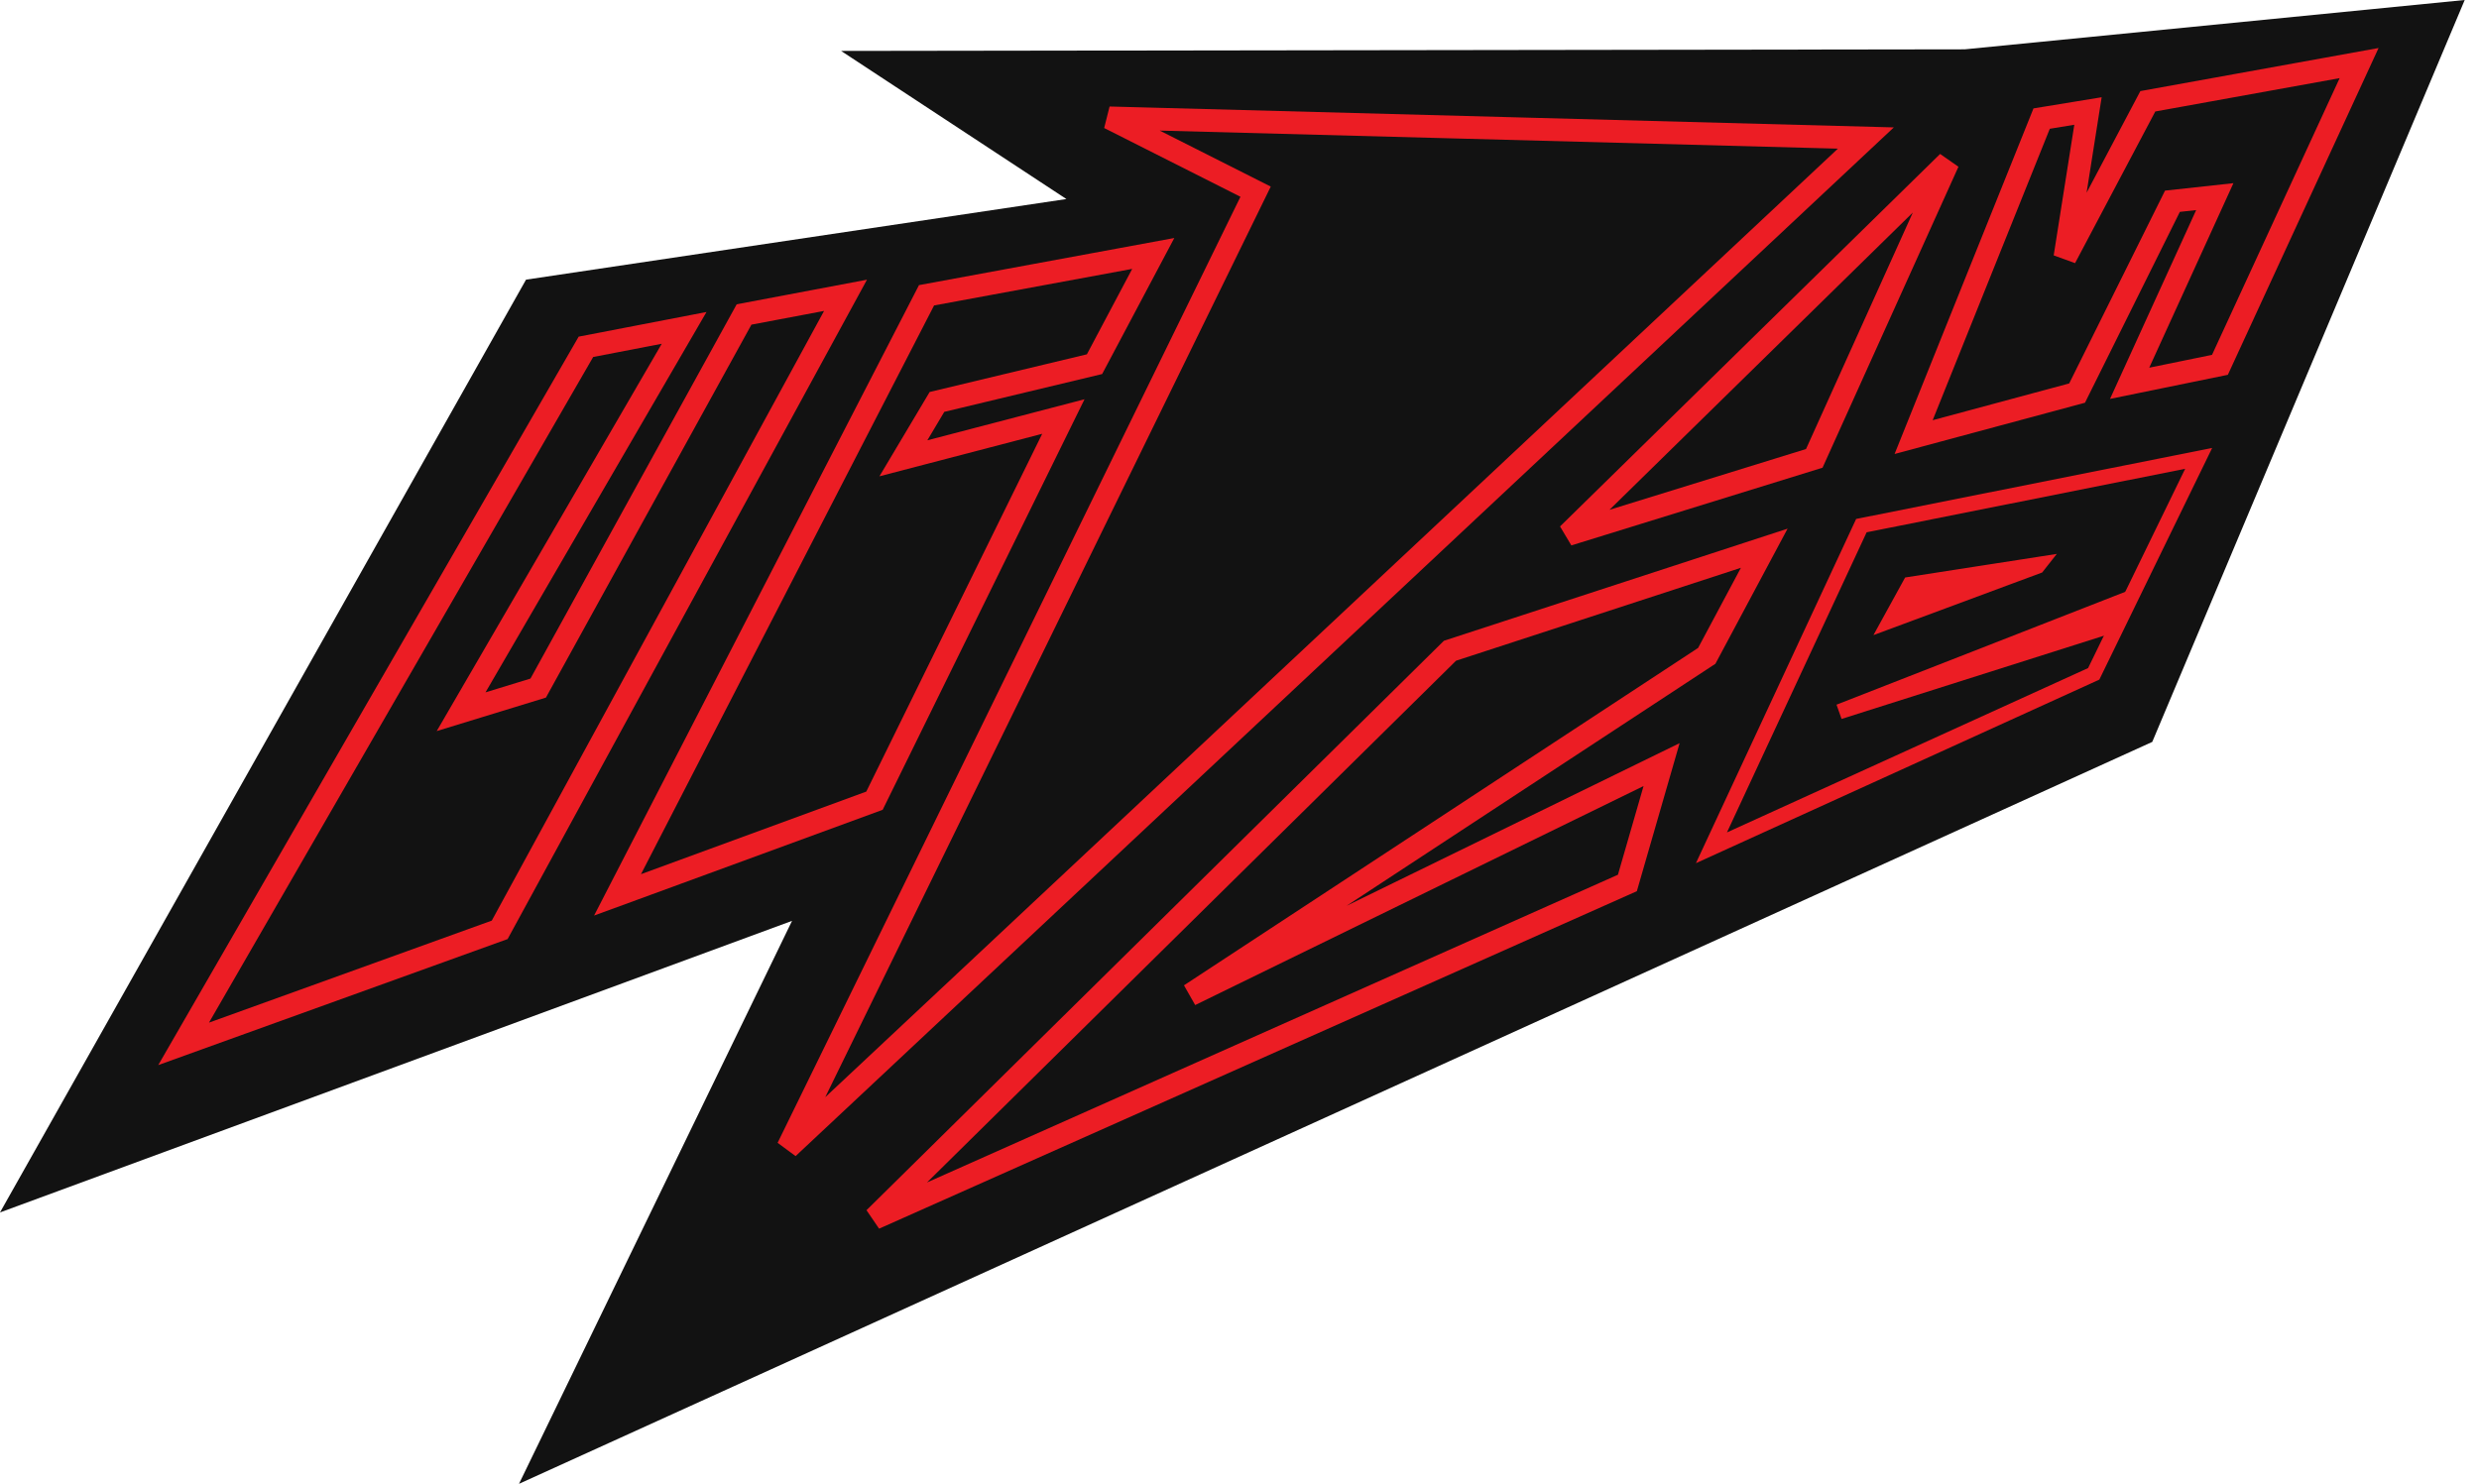
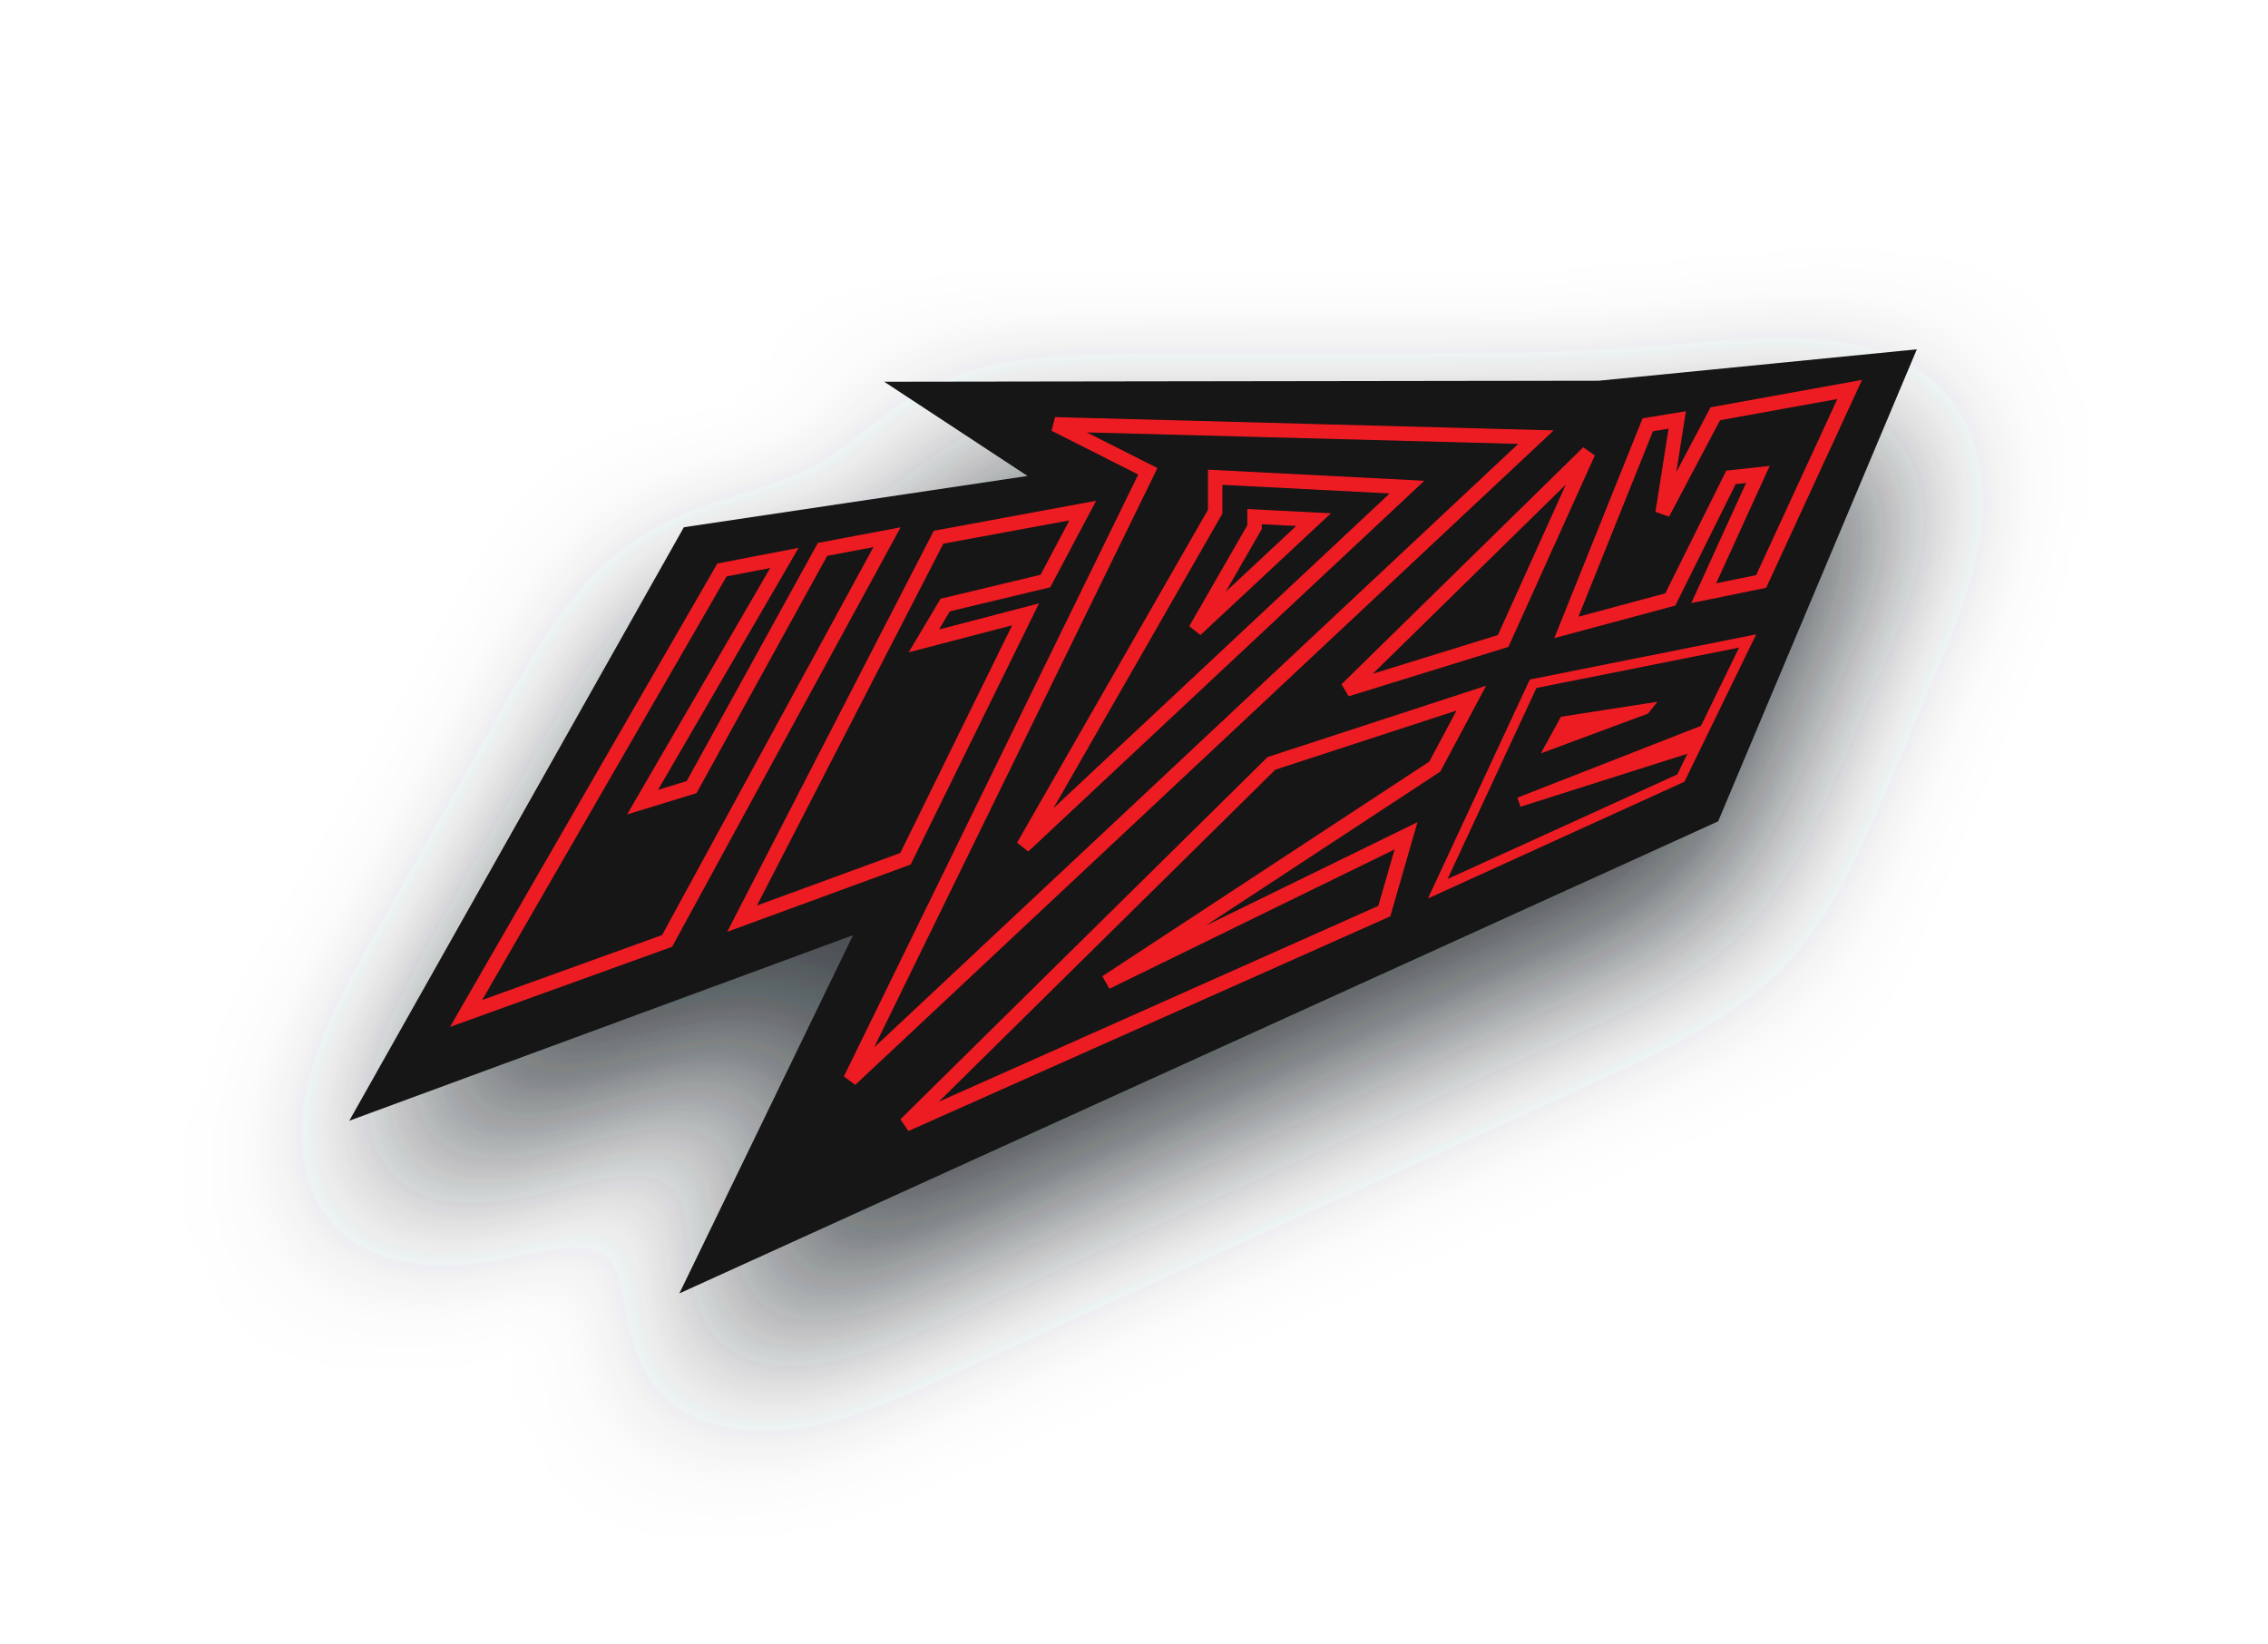
- <svg xmlns="http://www.w3.org/2000/svg" width="157px" height="94px" viewBox="0 0 157 94" version="1.1">
+ <svg xmlns="http://www.w3.org/2000/svg" width="922px" height="668px" viewBox="0 0 922 668" version="1.1">
+   <defs>
+     <filter x="-30.1%" y="-50.0%" width="160.2%" height="200.0%" filterUnits="objectBoundingBox" id="filter-1">
+       <feOffset dx="0" dy="34" in="SourceAlpha" result="shadowOffsetOuter1" />
+       <feGaussianBlur stdDeviation="33" in="shadowOffsetOuter1" result="shadowBlurOuter1" />
+       <feColorMatrix values="0 0 0 0 0.023   0 0 0 0 0.03   0 0 0 0 0.035  0 0 0 0.872 0" type="matrix" in="shadowBlurOuter1" result="shadowMatrixOuter1" />
+       <feMerge>
+         <feMergeNode in="shadowMatrixOuter1" />
+         <feMergeNode in="SourceGraphic" />
+       </feMerge>
+     </filter>
+   </defs>
  <g id="Page-1" stroke="none" stroke-width="1" fill="none" fill-rule="evenodd">
-     <g id="Artboard-Copy-5" transform="translate(-1114, -8)">
-       <g id="Group-13" transform="translate(1114, 8)">
-         <polygon id="Fill-1" fill="#121212" points="156.09 0 124.431 3.125 53.267 3.226 67.537 12.609 33.315 17.716 -4.8e-05 76.808 50.162 58.336 32.87 94 136.307 47 156.095 0" />
-         <polygon id="Stroke-2" stroke="#EC1D24" stroke-width="1.44" points="37.108 21.971 11.628 66.129 31.646 58.906 53.549 18.708 47.123 19.922 34.085 43.591 29.203 45.088 43.327 20.771" />
-         <polygon id="Stroke-3" stroke="#EC1D24" stroke-width="1.44" points="73.038 16.056 58.679 18.707 39.11 56.69 55.382 50.725 67.345 26.387 57.213 29.034 59.34 25.462 69.318 23.071" />
-         <polygon id="Stroke-4" stroke="#EC1D24" stroke-width="1.44" points="79.52 12.143 70.253 7.467 118.169 8.744 49.894 72.714" />
-         <polygon id="Stroke-5" stroke="#EC1D24" stroke-width="1.44" points="99.304 33.864 123.376 10.267 114.902 29.038" />
-         <polygon id="Stroke-6" stroke="#EC1D24" stroke-width="1.44" points="129.301 7.513 121.194 27.69 131.546 24.902 137.585 12.749 140.267 12.457 134.874 24.282 140.593 23.112 149.407 3.996 136.026 6.417 131.075 15.779 130.868 15.704 132.236 7.032" />
-         <polygon id="Stroke-7" stroke="#EC1D24" stroke-width="1.44" points="91.83 41.225 55.382 77.179 103.066 55.936 105.231 48.438 75.378 63.023 108.092 41.549 111.733 34.73" />
-         <polygon id="Stroke-8" stroke="#EC1D24" stroke-width="0.96" points="139.246 29.038 117.886 33.298 108.389 53.708 132.599 42.688" />
-         <polygon id="Fill-9" fill="#EC1D24" points="119.191 39.767 129.18 36.059 129.671 35.436 120.816 36.812" />
-         <polygon id="Stroke-10" stroke="#EC1D24" stroke-width="0.5" points="119.191 39.767 129.18 36.059 129.671 35.436 120.816 36.812" />
-         <polygon id="Fill-11" fill="#EC1D24" points="134.583 38.012 116.485 45.088 133.679 39.631" />
-         <polygon id="Stroke-12" stroke="#EC1D24" stroke-width="0.96" points="134.583 38.012 116.485 45.088 133.679 39.631" />
-       </g>
+     <g id="Group-32" filter="url(#filter-1)" transform="translate(142, 142)">
+       <polygon id="Fill-1-Copy" fill="#121212" points="637.223 1.84741111e-12 507.977 12.759 217.457 13.17 275.713 51.474 136.007 72.321 6.82121026e-13 313.562 204.781 238.148 134.188 383.747 556.458 191.871 637.24 1.84741111e-12" />
+       <polygon id="Stroke-2-Copy" stroke="#EC1D24" stroke-width="5.879" points="151.488 89.692 47.472 269.963 129.191 240.476 218.607 76.371 192.375 81.331 139.149 177.956 119.217 184.066 176.878 84.795" />
+       <polygon id="Stroke-3-Copy" stroke="#EC1D24" stroke-width="5.879" points="298.17 65.546 239.55 76.371 159.665 231.43 226.094 207.081 274.929 107.722 233.567 118.527 242.248 103.944 282.983 94.183" />
+       <polygon id="Stroke-4-Copy" stroke="#EC1D24" stroke-width="5.879" points="324.631 49.571 286.8 30.481 482.413 35.698 203.686 296.845" />
+       <polygon id="Stroke-4-Copy-2" stroke="#EC1D24" stroke-width="5.879" points="352 51.999 430 55.999 274 201.999 352 65.999" />
+       <polygon id="Stroke-4-Copy-3" stroke="#EC1D24" stroke-width="5.879" points="368 67.999 392 69.226 344 113.999 368 72.293" />
+       <polygon id="Stroke-5-Copy" stroke="#EC1D24" stroke-width="5.879" points="405.398 138.244 503.671 41.914 469.075 118.544" />
+       <polygon id="Stroke-6-Copy" stroke="#EC1D24" stroke-width="5.879" points="527.859 30.672 494.764 113.042 537.024 101.661 561.675 52.047 572.625 50.854 550.61 99.127 573.956 94.354 609.941 16.311 555.315 26.195 535.102 64.414 534.255 64.11 539.84 28.709" />
+       <polygon id="Stroke-7-Copy" stroke="#EC1D24" stroke-width="5.879" points="374.886 168.298 226.093 315.077 420.755 228.351 429.595 197.744 307.724 257.283 441.274 169.621 456.141 141.782" />
+       <polygon id="Stroke-8-Copy" stroke="#EC1D24" stroke-width="3.919" points="568.459 118.544 481.257 135.935 442.489 219.255 541.323 174.27" />
+       <polygon id="Fill-9-Copy" fill="#EC1D24" points="486.584 162.344 527.367 147.206 529.367 144.663 493.217 150.279" />
+       <polygon id="Stroke-10-Copy" stroke="#EC1D24" stroke-width="2.041" points="486.584 162.344 527.367 147.206 529.367 144.663 493.217 150.279" />
+       <polygon id="Fill-11-Copy" fill="#EC1D24" points="549.42 155.178 475.537 184.066 545.732 161.788" />
+       <polygon id="Stroke-12-Copy" stroke="#EC1D24" stroke-width="3.919" points="549.42 155.178 475.537 184.066 545.732 161.788" />
    </g>
  </g>
</svg>
